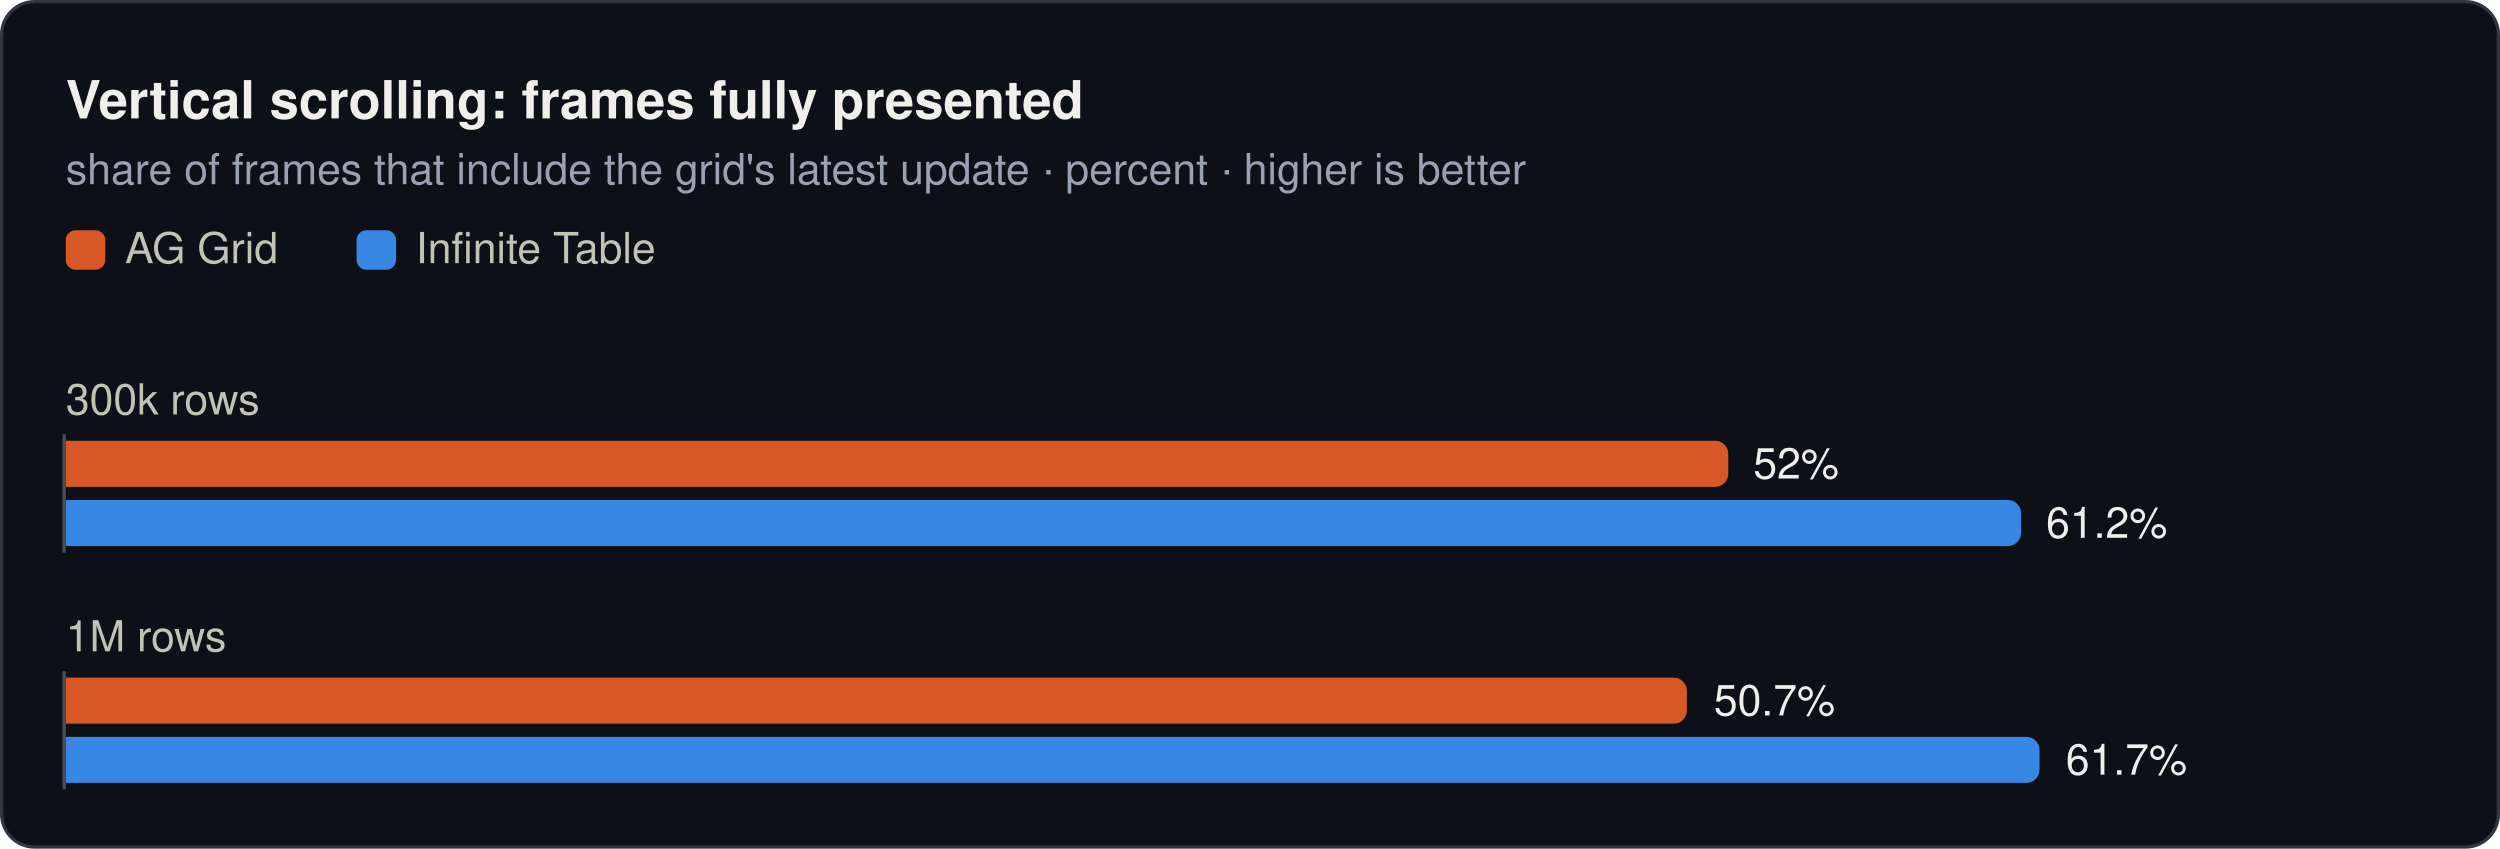
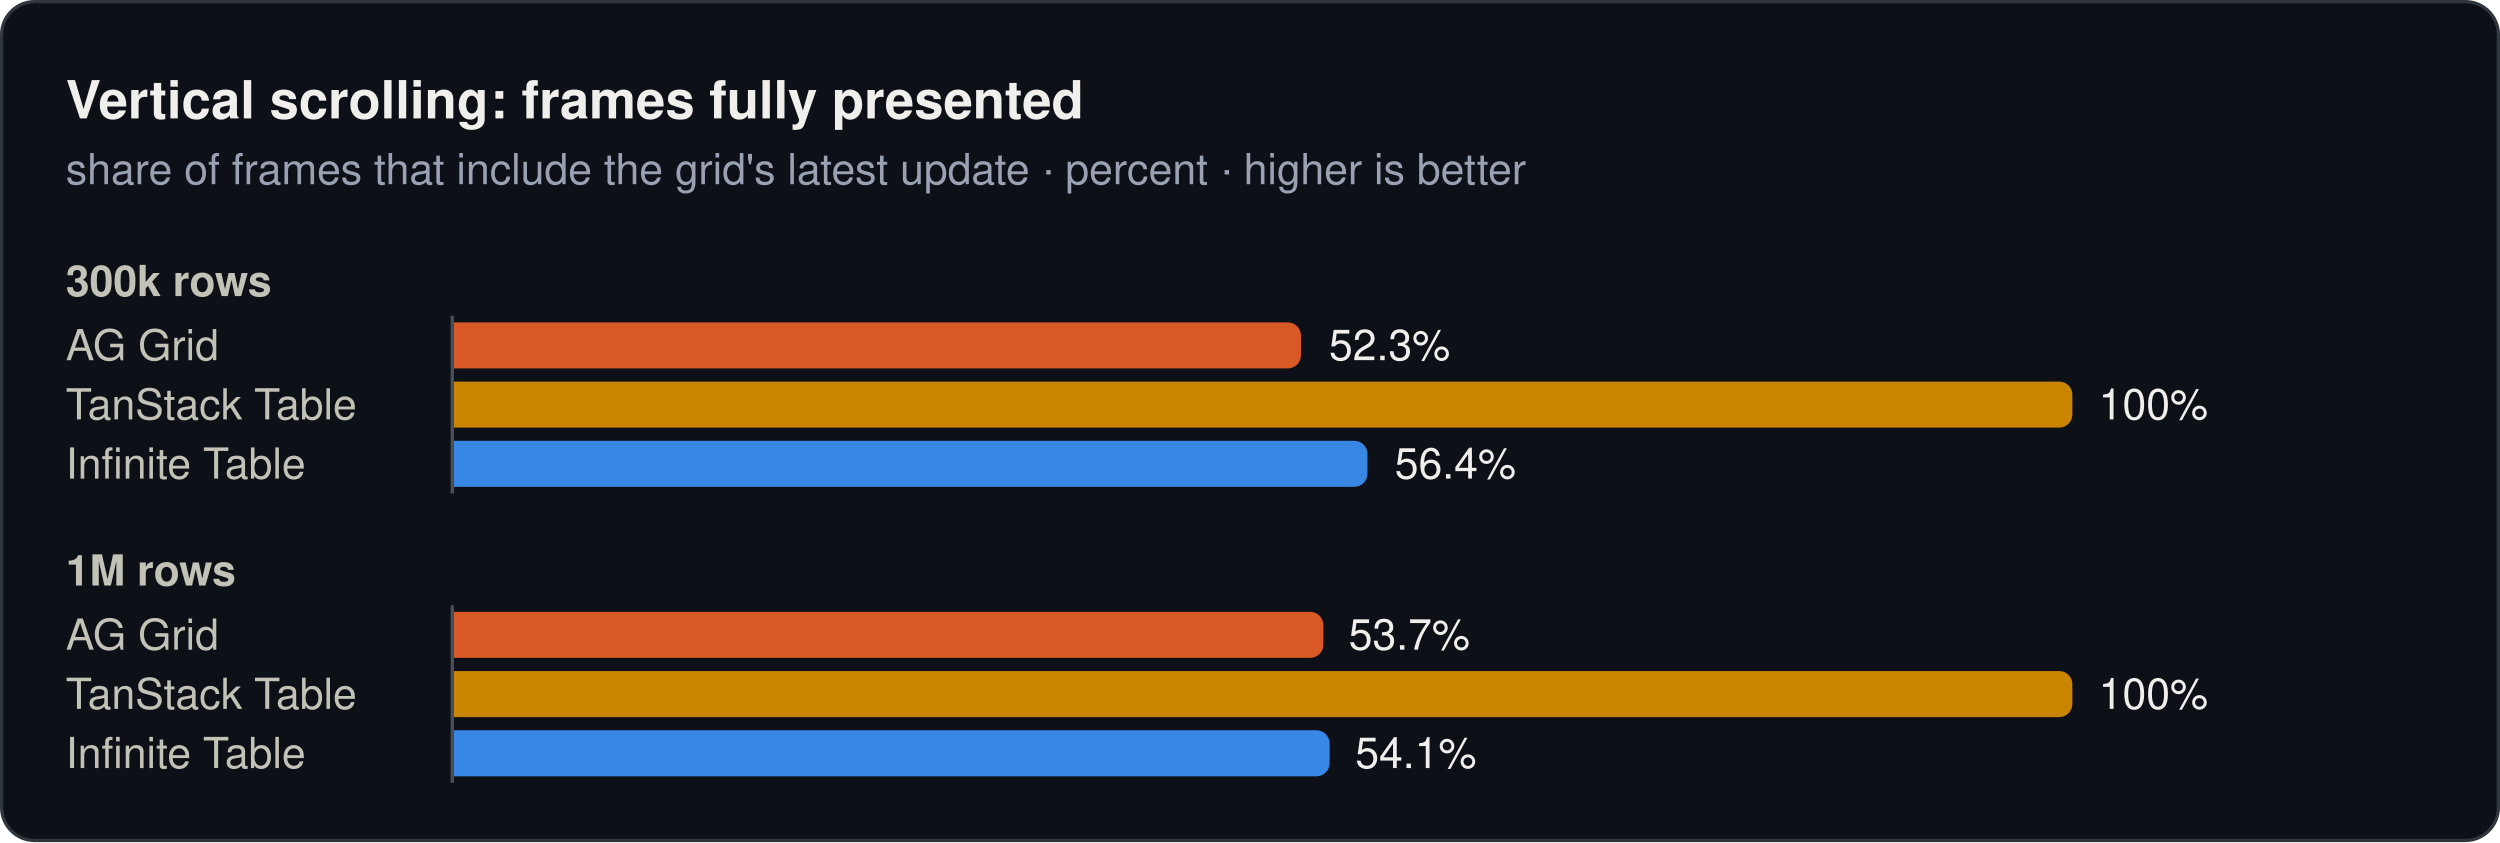
- <svg xmlns="http://www.w3.org/2000/svg" width="760" height="258" viewBox="0 0 760 258" role="img">
-   <rect x="0.5" y="0.5" width="759" height="257" rx="10" fill="#0d1117" stroke="#30363d" />
+ <svg xmlns="http://www.w3.org/2000/svg" width="760" height="256" viewBox="0 0 760 256" role="img">
+   <rect x="0.5" y="0.5" width="759" height="255" rx="10" fill="#0d1117" stroke="#30363d" />
  <text x="20" y="36" font-family="system-ui, -apple-system, 'Segoe UI', Helvetica, Arial, sans-serif" font-size="16" font-weight="600" fill="#f0efec">Vertical scrolling: frames fully presented</text>
  <text x="20" y="56" font-family="system-ui, -apple-system, 'Segoe UI', Helvetica, Arial, sans-serif" font-size="13" fill="#99a1b3">share of frames that include the grid's latest update · percent · higher is better</text>
-   <rect x="20" y="70" width="12" height="12" rx="3" fill="#d95926" />
-   <text x="38" y="80" font-family="system-ui, -apple-system, 'Segoe UI', Helvetica, Arial, sans-serif" font-size="13" fill="#c3c2b7">AG Grid</text>
-   <rect x="108.4" y="70" width="12" height="12" rx="3" fill="#3987e5" />
-   <text x="126.4" y="80" font-family="system-ui, -apple-system, 'Segoe UI', Helvetica, Arial, sans-serif" font-size="13" fill="#c3c2b7">Infinite Table</text>
-   <text x="20" y="126" font-family="system-ui, -apple-system, 'Segoe UI', Helvetica, Arial, sans-serif" font-size="13" fill="#c3c2b7">300k rows</text>
-   <path d="M20,134H521.4a4,4 0 0 1 4,4V144a4,4 0 0 1 -4,4H20Z" fill="#d95926" />
-   <text x="533" y="145.5" font-family="system-ui, -apple-system, 'Segoe UI', Helvetica, Arial, sans-serif" font-size="13" fill="#f0efec">52%</text>
-   <path d="M20,152H610.4a4,4 0 0 1 4,4V162a4,4 0 0 1 -4,4H20Z" fill="#3987e5" />
-   <text x="622" y="163.5" font-family="system-ui, -apple-system, 'Segoe UI', Helvetica, Arial, sans-serif" font-size="13" fill="#f0efec">61.2%</text>
-   <line x1="19.5" y1="132" x2="19.5" y2="168" stroke="#484f58" stroke-width="1" />
-   <text x="20" y="198" font-family="system-ui, -apple-system, 'Segoe UI', Helvetica, Arial, sans-serif" font-size="13" fill="#c3c2b7">1M rows</text>
-   <path d="M20,206H508.8a4,4 0 0 1 4,4V216a4,4 0 0 1 -4,4H20Z" fill="#d95926" />
-   <text x="521" y="217.5" font-family="system-ui, -apple-system, 'Segoe UI', Helvetica, Arial, sans-serif" font-size="13" fill="#f0efec">50.7%</text>
-   <path d="M20,224H616a4,4 0 0 1 4,4V234a4,4 0 0 1 -4,4H20Z" fill="#3987e5" />
-   <text x="628" y="235.5" font-family="system-ui, -apple-system, 'Segoe UI', Helvetica, Arial, sans-serif" font-size="13" fill="#f0efec">61.7%</text>
-   <line x1="19.5" y1="204" x2="19.5" y2="240" stroke="#484f58" stroke-width="1" />
+   <text x="20" y="90" font-family="system-ui, -apple-system, 'Segoe UI', Helvetica, Arial, sans-serif" font-size="13" font-weight="600" fill="#c3c2b7">300k rows</text>
+   <text x="20" y="109.5" font-family="system-ui, -apple-system, 'Segoe UI', Helvetica, Arial, sans-serif" font-size="13" fill="#c3c2b7">AG Grid</text>
+   <path d="M138,98H391.5a4,4 0 0 1 4,4V108a4,4 0 0 1 -4,4H138Z" fill="#d95926" />
+   <text x="404" y="109.5" font-family="system-ui, -apple-system, 'Segoe UI', Helvetica, Arial, sans-serif" font-size="13" fill="#f0efec">52.3%</text>
+   <text x="20" y="127.5" font-family="system-ui, -apple-system, 'Segoe UI', Helvetica, Arial, sans-serif" font-size="13" fill="#c3c2b7">TanStack Table</text>
+   <path d="M138,116H626a4,4 0 0 1 4,4V126a4,4 0 0 1 -4,4H138Z" fill="#c98500" />
+   <text x="638" y="127.5" font-family="system-ui, -apple-system, 'Segoe UI', Helvetica, Arial, sans-serif" font-size="13" fill="#f0efec">100%</text>
+   <text x="20" y="145.5" font-family="system-ui, -apple-system, 'Segoe UI', Helvetica, Arial, sans-serif" font-size="13" fill="#c3c2b7">Infinite Table</text>
+   <path d="M138,134H411.7a4,4 0 0 1 4,4V144a4,4 0 0 1 -4,4H138Z" fill="#3987e5" />
+   <text x="424" y="145.5" font-family="system-ui, -apple-system, 'Segoe UI', Helvetica, Arial, sans-serif" font-size="13" fill="#f0efec">56.4%</text>
+   <line x1="137.5" y1="96" x2="137.5" y2="150" stroke="#484f58" stroke-width="1" />
+   <text x="20" y="178" font-family="system-ui, -apple-system, 'Segoe UI', Helvetica, Arial, sans-serif" font-size="13" font-weight="600" fill="#c3c2b7">1M rows</text>
+   <text x="20" y="197.5" font-family="system-ui, -apple-system, 'Segoe UI', Helvetica, Arial, sans-serif" font-size="13" fill="#c3c2b7">AG Grid</text>
+   <path d="M138,186H398.3a4,4 0 0 1 4,4V196a4,4 0 0 1 -4,4H138Z" fill="#d95926" />
+   <text x="410" y="197.5" font-family="system-ui, -apple-system, 'Segoe UI', Helvetica, Arial, sans-serif" font-size="13" fill="#f0efec">53.7%</text>
+   <text x="20" y="215.5" font-family="system-ui, -apple-system, 'Segoe UI', Helvetica, Arial, sans-serif" font-size="13" fill="#c3c2b7">TanStack Table</text>
+   <path d="M138,204H626a4,4 0 0 1 4,4V214a4,4 0 0 1 -4,4H138Z" fill="#c98500" />
+   <text x="638" y="215.5" font-family="system-ui, -apple-system, 'Segoe UI', Helvetica, Arial, sans-serif" font-size="13" fill="#f0efec">100%</text>
+   <text x="20" y="233.5" font-family="system-ui, -apple-system, 'Segoe UI', Helvetica, Arial, sans-serif" font-size="13" fill="#c3c2b7">Infinite Table</text>
+   <path d="M138,222H400.2a4,4 0 0 1 4,4V232a4,4 0 0 1 -4,4H138Z" fill="#3987e5" />
+   <text x="412" y="233.5" font-family="system-ui, -apple-system, 'Segoe UI', Helvetica, Arial, sans-serif" font-size="13" fill="#f0efec">54.1%</text>
+   <line x1="137.5" y1="184" x2="137.5" y2="238" stroke="#484f58" stroke-width="1" />
</svg>
